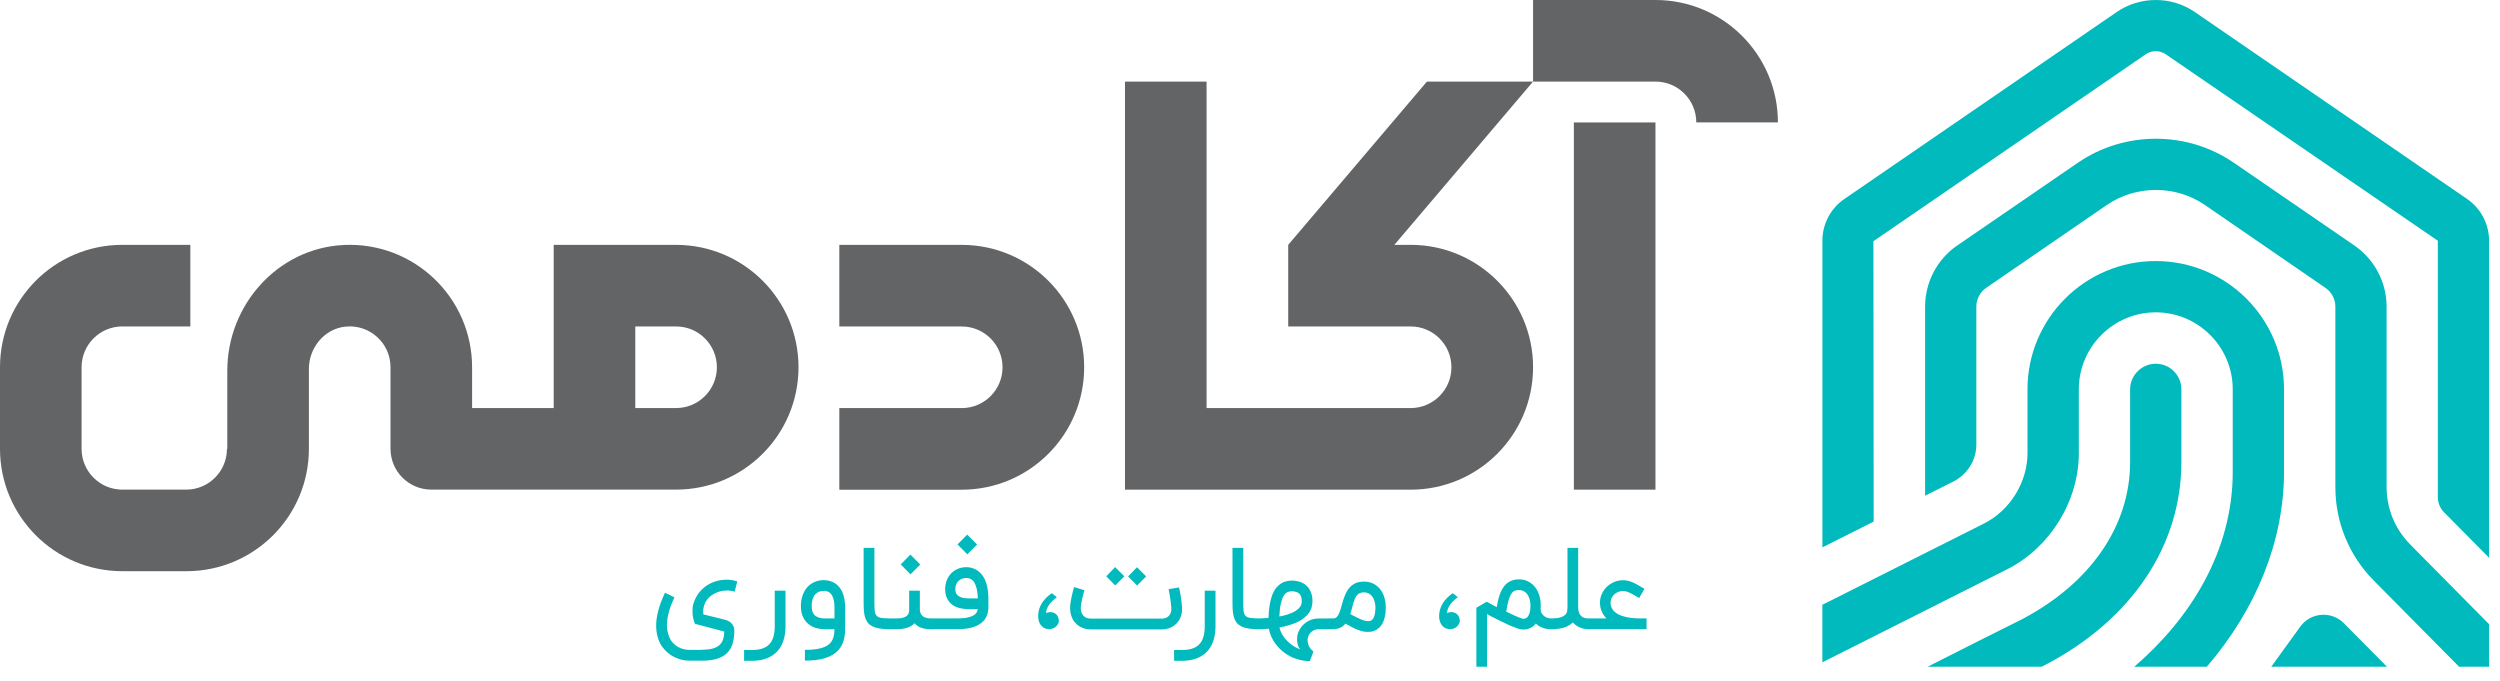
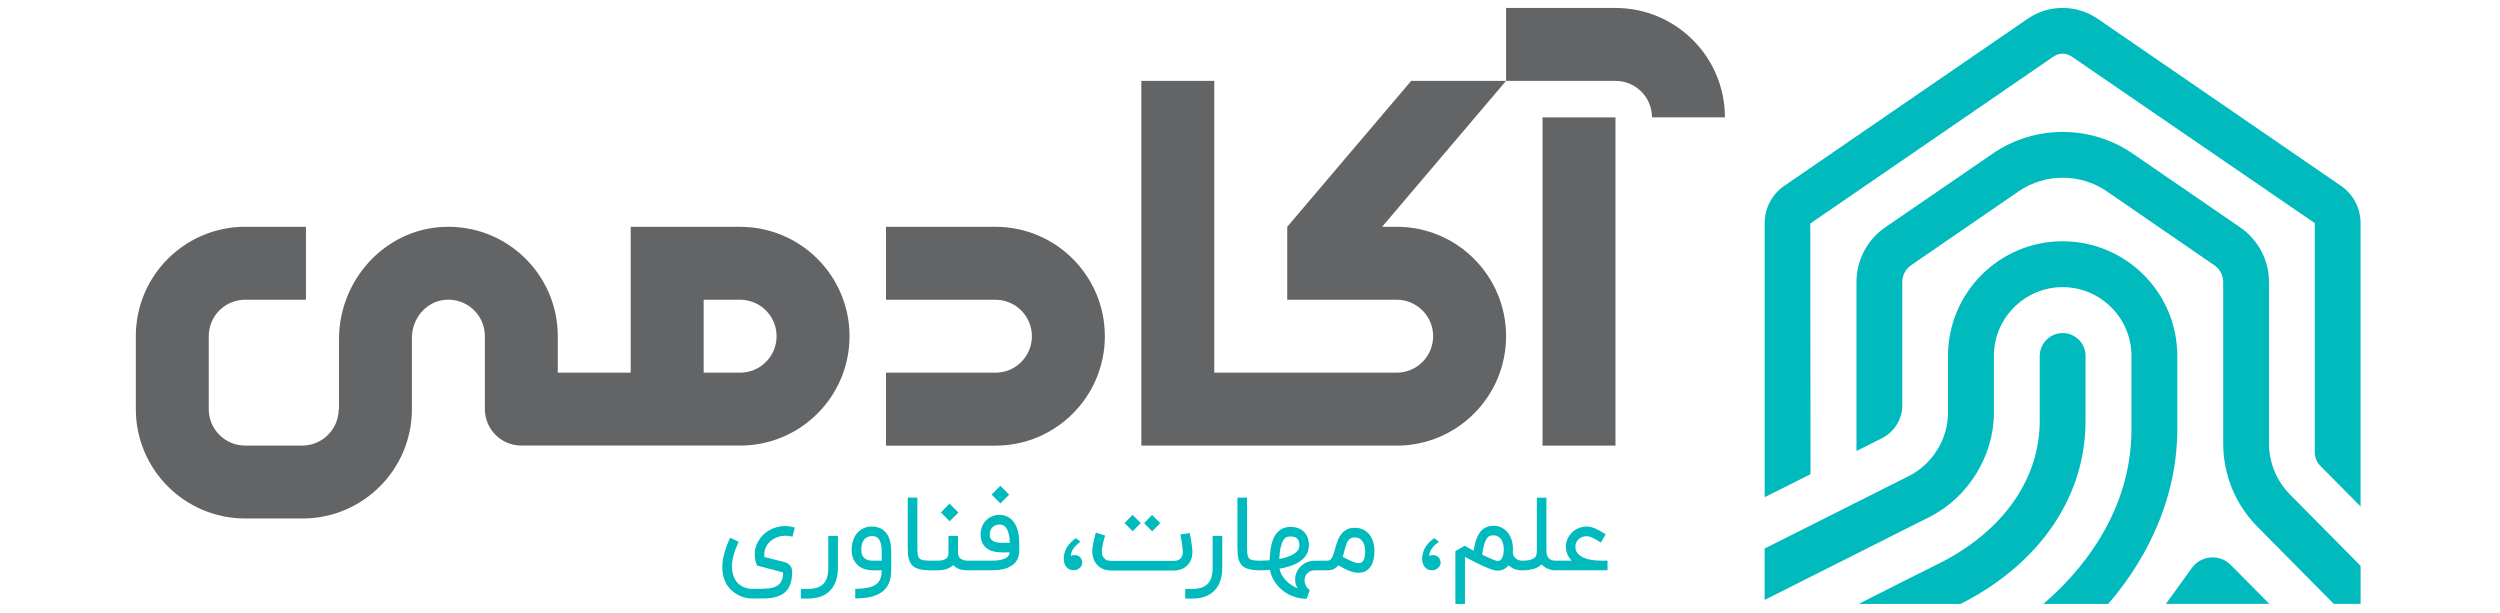
- <svg xmlns="http://www.w3.org/2000/svg" width="136" height="37" viewBox="0 0 136 37" fill="none">
-   <path d="M124.251 21.181V25.667C124.251 29.459 122.708 33.185 120.049 36.272H116.102C119.177 33.631 121.461 29.957 121.461 25.667V21.181C121.461 18.872 119.58 16.991 117.272 16.991C114.969 16.991 113.088 18.872 113.088 21.181V24.653C113.088 27.258 111.521 29.798 109.182 30.973L99.136 36.029V32.901L107.929 28.48C109.347 27.768 110.296 26.231 110.296 24.651V21.179C110.296 17.328 113.423 14.201 117.269 14.201C121.124 14.201 124.251 17.328 124.251 21.181Z" fill="#01BABD" />
-   <path d="M118.667 21.181V25.133C118.667 29.674 115.979 33.69 111.297 36.153C111.22 36.194 111.143 36.23 111.059 36.272H104.858C106.846 35.264 108.71 34.326 110.021 33.674C113.736 31.715 115.878 28.599 115.878 25.135V21.182C115.878 20.417 116.508 19.787 117.273 19.787C118.045 19.786 118.667 20.414 118.667 21.181Z" fill="#01BABD" />
-   <path d="M129.852 36.271H123.556L125.14 34.081C125.407 33.714 125.822 33.482 126.274 33.447C126.73 33.411 127.176 33.572 127.501 33.897L129.852 36.271Z" fill="#01BABD" />
-   <path d="M101.914 13.122L116.727 2.953C117.053 2.728 117.492 2.728 117.818 2.953L132.618 13.096V27.045C132.618 27.352 132.74 27.648 132.954 27.866L135.406 30.344V13.098C135.406 12.188 134.958 11.337 134.209 10.823L119.397 0.654C118.127 -0.218 116.42 -0.218 115.15 0.654L100.335 10.823C99.585 11.337 99.138 12.188 99.138 13.098V29.777L101.928 28.375L101.914 13.122Z" fill="#01BABD" />
-   <path d="M135.407 33.957V36.271H133.775L129.134 31.583C127.786 30.218 127.044 28.413 127.044 26.497V16.682C127.044 16.273 126.842 15.888 126.497 15.656L119.945 11.151C118.35 10.06 116.208 10.06 114.611 11.151L108.053 15.656C107.715 15.888 107.513 16.273 107.513 16.682V24.183C107.513 25.031 107.032 25.802 106.273 26.189L104.725 26.966V16.682C104.725 15.354 105.378 14.106 106.475 13.353L113.032 8.856C115.573 7.111 118.984 7.111 121.524 8.856L128.076 13.353C129.174 14.108 129.831 15.354 129.831 16.682V26.497C129.831 27.672 130.287 28.781 131.114 29.618L135.407 33.957Z" fill="#01BABD" />
-   <path d="M90.057 6.661H85.618V26.637H90.057V6.661Z" fill="#636466" />
-   <path d="M36.779 13.321H30.121V14.02V17.759V22.198H25.682V21.419V19.979C25.682 16.194 22.526 13.147 18.702 13.327C15.121 13.496 12.365 16.58 12.365 20.166V20.392V21.295V24.417H12.346C12.346 25.642 11.352 26.636 10.127 26.636H6.657C5.432 26.636 4.438 25.642 4.438 24.417V21.885V21.392V19.977C4.438 18.752 5.432 17.758 6.657 17.758H10.355V13.319H6.657C2.98 13.319 0 16.299 0 19.976V21.39V21.884V24.416C0 28.092 2.98 31.073 6.657 31.073H10.127C10.133 31.073 10.139 31.072 10.146 31.072V31.073C13.823 31.073 16.804 28.092 16.804 24.414V21.293V20.389V20.071C16.804 18.912 17.652 17.877 18.806 17.767C20.13 17.64 21.244 18.678 21.244 19.976V21.417V24.416C21.244 25.641 22.238 26.635 23.463 26.635H25.683H36.781C40.458 26.635 43.439 23.653 43.439 19.976C43.437 16.301 40.457 13.321 36.779 13.321ZM36.779 22.198H34.56V17.759H36.779C38.005 17.759 38.998 18.753 38.998 19.979C38.998 21.205 38.005 22.198 36.779 22.198Z" fill="#636466" />
-   <path d="M52.319 13.321H45.659V17.761H52.319C53.544 17.761 54.538 18.754 54.538 19.98C54.538 21.206 53.544 22.2 52.319 22.2H45.659V26.64H52.319C55.996 26.64 58.979 23.657 58.979 19.98C58.979 16.302 55.996 13.321 52.319 13.321Z" fill="#636466" />
-   <path d="M90.059 0H83.399V4.44H77.623L70.079 13.32V17.759H76.739C77.964 17.759 78.958 18.753 78.958 19.979C78.958 21.205 77.964 22.199 76.739 22.199H65.638V4.438H61.199V26.639H76.739C80.416 26.639 83.399 23.657 83.399 19.979C83.399 16.301 80.416 13.319 76.739 13.319H75.854L83.398 4.438H90.058C91.284 4.438 92.278 5.432 92.278 6.659H96.718C96.719 2.983 93.736 0 90.059 0Z" fill="#636466" />
-   <path d="M38.19 35.346C38.396 35.346 38.575 35.329 38.728 35.292C38.88 35.256 39.006 35.199 39.105 35.121C39.204 35.042 39.278 34.941 39.325 34.814C39.373 34.688 39.396 34.535 39.396 34.356C39.199 34.305 39.003 34.252 38.814 34.201C38.734 34.181 38.649 34.158 38.56 34.135C38.471 34.111 38.383 34.087 38.295 34.063C38.207 34.039 38.121 34.017 38.038 33.997C37.955 33.977 37.878 33.957 37.808 33.938C37.717 33.717 37.672 33.499 37.672 33.285C37.672 33.272 37.673 33.206 37.677 33.087C37.679 32.967 37.724 32.809 37.808 32.613C37.893 32.416 38.012 32.241 38.167 32.084C38.322 31.928 38.502 31.804 38.703 31.711C38.906 31.619 39.126 31.561 39.366 31.541C39.414 31.538 39.463 31.535 39.511 31.535C39.706 31.535 39.905 31.565 40.11 31.625L39.965 32.186C39.825 32.142 39.682 32.121 39.537 32.122C39.391 32.123 39.252 32.143 39.12 32.185C38.987 32.226 38.863 32.283 38.749 32.36C38.635 32.436 38.539 32.528 38.46 32.634C38.38 32.74 38.324 32.859 38.289 32.992C38.264 33.078 38.251 33.168 38.251 33.261C38.251 33.315 38.255 33.369 38.264 33.422L39.45 33.717C39.615 33.762 39.739 33.837 39.822 33.939C39.905 34.043 39.946 34.168 39.946 34.317C39.946 34.588 39.913 34.825 39.849 35.028C39.786 35.232 39.683 35.4 39.543 35.535C39.403 35.669 39.221 35.77 39 35.839C38.778 35.907 38.509 35.942 38.192 35.942H37.508C37.351 35.942 37.199 35.922 37.052 35.883C36.906 35.844 36.767 35.789 36.636 35.719C36.506 35.649 36.386 35.564 36.277 35.465C36.168 35.366 36.072 35.256 35.989 35.137C35.892 34.981 35.819 34.808 35.769 34.62C35.719 34.432 35.695 34.233 35.695 34.026C35.695 33.768 35.737 33.489 35.818 33.191C35.899 32.893 36.018 32.576 36.176 32.245C36.269 32.288 36.356 32.33 36.436 32.37C36.516 32.41 36.602 32.452 36.69 32.495C36.417 33.077 36.281 33.583 36.281 34.011C36.281 34.163 36.3 34.309 36.337 34.447C36.375 34.586 36.426 34.71 36.493 34.823C36.598 34.988 36.74 35.118 36.921 35.212C37.101 35.306 37.296 35.354 37.509 35.354H38.19V35.346ZM40.479 35.947V35.361H40.907C41.12 35.361 41.304 35.336 41.46 35.285C41.617 35.235 41.746 35.156 41.847 35.051C41.949 34.946 42.025 34.812 42.074 34.648C42.123 34.485 42.146 34.29 42.146 34.066V32.132H42.732V34.066C42.732 34.361 42.693 34.625 42.616 34.858C42.538 35.091 42.423 35.287 42.27 35.449C42.117 35.61 41.927 35.733 41.698 35.819C41.47 35.904 41.206 35.948 40.906 35.948H40.479V35.947ZM43.788 35.352C44.1 35.352 44.363 35.329 44.576 35.281C44.788 35.233 44.957 35.16 45.081 35.061C45.189 34.974 45.268 34.863 45.318 34.729C45.368 34.595 45.394 34.428 45.394 34.227H44.824C44.678 34.227 44.532 34.206 44.383 34.162C44.234 34.118 44.099 34.047 43.979 33.948C43.857 33.849 43.76 33.719 43.683 33.559C43.607 33.399 43.568 33.203 43.568 32.972C43.568 32.835 43.579 32.712 43.603 32.601C43.627 32.491 43.657 32.392 43.693 32.306C43.73 32.22 43.77 32.143 43.812 32.079C43.856 32.016 43.897 31.96 43.94 31.916C44.054 31.802 44.184 31.714 44.33 31.653C44.477 31.59 44.635 31.56 44.801 31.56C44.947 31.56 45.085 31.582 45.213 31.628C45.34 31.673 45.456 31.741 45.557 31.832C45.836 32.092 45.975 32.5 45.975 33.056V34.227C45.975 34.52 45.932 34.773 45.846 34.984C45.76 35.196 45.627 35.374 45.448 35.516C45.267 35.659 45.04 35.764 44.771 35.834C44.502 35.903 44.174 35.938 43.787 35.938V35.352H43.788ZM44.802 32.146C44.598 32.146 44.438 32.218 44.325 32.362C44.211 32.508 44.155 32.71 44.155 32.973C44.155 33.24 44.235 33.425 44.397 33.528C44.435 33.553 44.477 33.573 44.518 33.588C44.559 33.603 44.599 33.614 44.639 33.621C44.678 33.629 44.715 33.634 44.746 33.636C44.778 33.639 44.805 33.642 44.825 33.642H45.395V33.056C45.395 32.906 45.384 32.778 45.362 32.673C45.339 32.569 45.31 32.482 45.275 32.414C45.24 32.346 45.2 32.294 45.156 32.257C45.111 32.221 45.068 32.195 45.025 32.178C44.981 32.162 44.94 32.152 44.901 32.148C44.858 32.147 44.827 32.146 44.802 32.146ZM48.332 34.227C48.115 34.225 47.936 34.21 47.794 34.182C47.652 34.155 47.532 34.115 47.434 34.061C47.337 34.008 47.258 33.942 47.199 33.863C47.14 33.783 47.094 33.69 47.061 33.584C47.029 33.477 47.006 33.359 46.996 33.226C46.986 33.093 46.981 32.947 46.981 32.785V29.804H47.567V32.785C47.567 32.966 47.573 33.111 47.585 33.222C47.596 33.334 47.626 33.42 47.675 33.481C47.724 33.543 47.796 33.584 47.895 33.605C47.993 33.626 48.139 33.639 48.333 33.64V34.227H48.332ZM50.841 33.642V34.227H50.6C50.412 34.227 50.246 34.201 50.103 34.147C49.959 34.093 49.844 34.013 49.757 33.906C49.542 34.121 49.224 34.227 48.802 34.227H48.208V33.642H48.802C48.951 33.642 49.069 33.626 49.155 33.596C49.242 33.566 49.308 33.529 49.352 33.485C49.396 33.441 49.426 33.391 49.438 33.336C49.452 33.281 49.458 33.23 49.458 33.18V32.132H50.04V33.157C50.04 33.233 50.052 33.298 50.074 33.352C50.097 33.406 50.127 33.451 50.163 33.487C50.199 33.524 50.239 33.553 50.284 33.573C50.328 33.594 50.372 33.609 50.413 33.619C50.455 33.629 50.492 33.635 50.525 33.638C50.557 33.64 50.582 33.64 50.599 33.64H50.841V33.642ZM48.998 30.704L49.525 30.171L50.064 30.71L49.531 31.243L48.998 30.704ZM50.71 34.227V33.642H52.086C52.317 33.642 52.504 33.625 52.645 33.591C52.786 33.559 52.897 33.517 52.975 33.468C53.054 33.417 53.107 33.364 53.136 33.305C53.163 33.246 53.181 33.19 53.187 33.136H52.716C52.663 33.136 52.602 33.133 52.536 33.13C52.47 33.126 52.401 33.118 52.33 33.106C52.258 33.094 52.187 33.077 52.114 33.054C52.042 33.032 51.972 33.002 51.904 32.964C51.848 32.932 51.791 32.891 51.734 32.84C51.676 32.79 51.624 32.729 51.577 32.656C51.531 32.583 51.492 32.496 51.462 32.396C51.432 32.296 51.417 32.178 51.417 32.044C51.417 31.877 51.446 31.719 51.504 31.569C51.561 31.419 51.644 31.291 51.751 31.183C51.859 31.076 51.982 30.994 52.12 30.938C52.259 30.882 52.407 30.854 52.564 30.854C52.744 30.854 52.909 30.893 53.059 30.969C53.209 31.046 53.337 31.156 53.441 31.297C53.552 31.446 53.635 31.63 53.689 31.849C53.743 32.068 53.769 32.32 53.769 32.603V33.031C53.769 33.235 53.728 33.417 53.646 33.576C53.565 33.735 53.441 33.864 53.276 33.963C53 34.138 52.605 34.226 52.086 34.226H50.71V34.227ZM52.973 31.64C52.874 31.507 52.738 31.442 52.564 31.442C52.496 31.442 52.426 31.455 52.355 31.477C52.283 31.501 52.219 31.538 52.163 31.586C52.107 31.635 52.059 31.698 52.024 31.774C51.988 31.85 51.97 31.942 51.97 32.047C51.97 32.114 51.978 32.172 51.992 32.218C52.007 32.265 52.024 32.303 52.048 32.334C52.07 32.364 52.094 32.387 52.119 32.406C52.144 32.425 52.168 32.44 52.191 32.452C52.251 32.487 52.323 32.513 52.411 32.529C52.497 32.544 52.6 32.553 52.718 32.553H53.194C53.191 32.349 53.169 32.169 53.131 32.017C53.09 31.862 53.038 31.738 52.973 31.64ZM52.089 29.616L52.616 29.083L53.156 29.622L52.622 30.156L52.089 29.616ZM57.178 33.298C57.441 33.336 57.583 33.491 57.603 33.767C57.603 33.862 57.563 33.956 57.481 34.048C57.376 34.166 57.24 34.225 57.072 34.225C56.882 34.225 56.733 34.153 56.625 34.011C56.526 33.88 56.476 33.718 56.476 33.521C56.476 33.036 56.721 32.619 57.213 32.27C57.255 32.298 57.298 32.332 57.345 32.368C57.391 32.406 57.441 32.446 57.495 32.49C57.105 32.773 56.909 33.063 56.909 33.361C56.966 33.319 57.054 33.298 57.178 33.298ZM63.205 33.654C63.281 33.654 63.353 33.64 63.419 33.614C63.485 33.588 63.542 33.55 63.589 33.502C63.678 33.407 63.722 33.279 63.722 33.116V33.082C63.719 33.053 63.717 33.018 63.713 32.977C63.709 32.935 63.704 32.888 63.698 32.834C63.692 32.783 63.686 32.729 63.678 32.674C63.671 32.619 63.662 32.561 63.652 32.499C63.642 32.436 63.63 32.37 63.618 32.297C63.605 32.225 63.592 32.143 63.574 32.052L64.141 31.956C64.16 32.044 64.176 32.127 64.191 32.202C64.206 32.277 64.218 32.347 64.229 32.411C64.249 32.541 64.266 32.664 64.28 32.778C64.294 32.893 64.303 32.984 64.306 33.052V33.114C64.306 33.197 64.299 33.279 64.285 33.357C64.27 33.437 64.249 33.513 64.22 33.584C64.191 33.655 64.159 33.717 64.122 33.77C64.086 33.823 64.05 33.868 64.012 33.906C63.911 34.013 63.791 34.096 63.649 34.153C63.509 34.211 63.361 34.24 63.206 34.24H59.32C59.175 34.237 59.038 34.212 58.908 34.163C58.778 34.115 58.663 34.044 58.564 33.951C58.523 33.913 58.481 33.868 58.44 33.814C58.399 33.76 58.361 33.698 58.327 33.625C58.294 33.553 58.266 33.47 58.245 33.377C58.224 33.285 58.214 33.18 58.214 33.065C58.214 32.961 58.224 32.848 58.245 32.724C58.265 32.6 58.289 32.482 58.315 32.372C58.341 32.262 58.365 32.166 58.389 32.084C58.413 32.003 58.428 31.953 58.434 31.934L58.992 32.111C58.98 32.154 58.962 32.216 58.941 32.295C58.919 32.375 58.897 32.46 58.876 32.55C58.854 32.641 58.836 32.733 58.819 32.824C58.804 32.916 58.795 32.996 58.795 33.065C58.795 33.201 58.817 33.309 58.861 33.386C58.904 33.465 58.956 33.524 59.014 33.563C59.073 33.601 59.132 33.626 59.191 33.636C59.25 33.647 59.295 33.651 59.326 33.651H63.205V33.654ZM60.67 31.848L60.181 31.352L60.664 30.85L61.166 31.352L60.67 31.848ZM61.857 31.854L61.368 31.358L61.851 30.857L62.353 31.358L61.857 31.854ZM63.871 35.947V35.361H64.299C64.512 35.361 64.696 35.336 64.852 35.285C65.009 35.235 65.138 35.156 65.239 35.051C65.34 34.946 65.417 34.812 65.465 34.648C65.514 34.485 65.538 34.29 65.538 34.066V32.132H66.124V34.066C66.124 34.361 66.085 34.625 66.007 34.858C65.93 35.091 65.815 35.287 65.662 35.449C65.509 35.61 65.319 35.733 65.09 35.819C64.862 35.904 64.598 35.948 64.298 35.948H63.871V35.947ZM68.398 34.227C68.181 34.225 68.002 34.21 67.86 34.182C67.718 34.155 67.598 34.115 67.501 34.061C67.403 34.008 67.324 33.942 67.265 33.863C67.207 33.783 67.16 33.69 67.128 33.584C67.095 33.477 67.073 33.359 67.062 33.226C67.052 33.093 67.047 32.947 67.047 32.785V29.804H67.633V32.785C67.633 32.966 67.639 33.111 67.651 33.222C67.662 33.334 67.692 33.42 67.741 33.481C67.79 33.543 67.862 33.584 67.961 33.605C68.059 33.626 68.205 33.639 68.399 33.64V34.227H68.398ZM70.258 31.584C70.436 31.584 70.595 31.609 70.736 31.66C70.877 31.71 70.998 31.784 71.095 31.882C71.193 31.979 71.268 32.097 71.321 32.236C71.372 32.375 71.398 32.532 71.398 32.709C71.398 32.814 71.382 32.927 71.348 33.046C71.316 33.165 71.253 33.282 71.162 33.397C71.07 33.513 70.945 33.623 70.784 33.728C70.622 33.832 70.414 33.923 70.158 33.999C69.976 34.059 69.791 34.103 69.603 34.13C69.63 34.264 69.68 34.392 69.751 34.515C69.822 34.638 69.909 34.752 70.01 34.855C70.112 34.959 70.223 35.052 70.347 35.133C70.469 35.214 70.597 35.279 70.73 35.329C70.68 35.272 70.642 35.207 70.617 35.131C70.591 35.055 70.575 34.974 70.566 34.889C70.562 34.852 70.56 34.816 70.56 34.778C70.56 34.733 70.563 34.677 70.572 34.61C70.581 34.544 70.597 34.478 70.622 34.409C70.667 34.294 70.727 34.188 70.802 34.095C70.876 34.001 70.963 33.921 71.059 33.853C71.157 33.785 71.262 33.734 71.377 33.698C71.492 33.661 71.611 33.644 71.735 33.644H72.306V34.23H71.735C71.605 34.23 71.49 34.265 71.391 34.334C71.292 34.403 71.219 34.496 71.174 34.614C71.145 34.687 71.13 34.76 71.13 34.837C71.13 34.904 71.149 34.993 71.187 35.102C71.224 35.211 71.312 35.326 71.45 35.448L71.258 35.962C71.058 35.962 70.866 35.938 70.685 35.892C70.503 35.846 70.333 35.782 70.177 35.7C70.02 35.619 69.876 35.523 69.747 35.411C69.618 35.3 69.504 35.178 69.404 35.048C69.305 34.918 69.224 34.782 69.159 34.638C69.095 34.494 69.05 34.349 69.026 34.202C68.894 34.212 68.767 34.22 68.647 34.224C68.526 34.227 68.403 34.23 68.277 34.23V33.644C68.384 33.644 68.498 33.642 68.62 33.638C68.741 33.634 68.869 33.626 69.005 33.616C69.015 33.352 69.036 33.122 69.068 32.925C69.099 32.729 69.141 32.554 69.198 32.399C69.26 32.231 69.333 32.094 69.418 31.989C69.503 31.884 69.593 31.802 69.69 31.741C69.786 31.681 69.884 31.641 69.983 31.619C70.078 31.595 70.17 31.584 70.258 31.584ZM69.595 33.536C69.662 33.526 69.73 33.513 69.797 33.496C69.865 33.48 69.93 33.462 69.994 33.444C70.198 33.381 70.357 33.313 70.468 33.241C70.58 33.167 70.661 33.097 70.713 33.028C70.765 32.961 70.795 32.898 70.804 32.84C70.812 32.784 70.816 32.74 70.816 32.709C70.816 32.519 70.772 32.381 70.683 32.295C70.595 32.21 70.453 32.166 70.259 32.166C70.185 32.166 70.112 32.181 70.038 32.212C69.964 32.243 69.897 32.307 69.837 32.404C69.777 32.501 69.726 32.639 69.682 32.819C69.637 33.001 69.608 33.238 69.595 33.536ZM74.192 31.64C74.395 31.64 74.57 31.679 74.72 31.756C74.87 31.834 74.994 31.938 75.093 32.068C75.192 32.198 75.266 32.349 75.314 32.517C75.363 32.687 75.387 32.863 75.387 33.044C75.387 33.245 75.37 33.417 75.336 33.561C75.302 33.706 75.257 33.828 75.201 33.926C75.144 34.023 75.082 34.103 75.013 34.162C74.944 34.222 74.874 34.267 74.803 34.299C74.731 34.33 74.662 34.35 74.596 34.361C74.53 34.371 74.473 34.376 74.426 34.376C74.325 34.376 74.228 34.366 74.134 34.345C74.042 34.324 73.947 34.295 73.849 34.256C73.751 34.217 73.65 34.171 73.543 34.115C73.437 34.058 73.319 33.996 73.192 33.926C73.023 34.126 72.805 34.226 72.538 34.226H72.182V33.64H72.538C72.617 33.64 72.681 33.611 72.732 33.554C72.782 33.496 72.828 33.421 72.864 33.327C72.901 33.235 72.935 33.128 72.966 33.008C72.998 32.888 73.033 32.765 73.073 32.639C73.113 32.513 73.162 32.39 73.217 32.27C73.273 32.15 73.343 32.043 73.43 31.951C73.515 31.858 73.62 31.783 73.743 31.724C73.866 31.669 74.017 31.64 74.192 31.64ZM74.427 33.79C74.442 33.79 74.462 33.789 74.487 33.788C74.513 33.785 74.541 33.778 74.571 33.763C74.601 33.748 74.631 33.727 74.661 33.697C74.691 33.666 74.718 33.624 74.741 33.569C74.765 33.514 74.785 33.444 74.8 33.359C74.815 33.273 74.824 33.168 74.824 33.044C74.824 33.022 74.821 32.986 74.818 32.935C74.814 32.886 74.804 32.83 74.79 32.77C74.775 32.709 74.755 32.646 74.726 32.583C74.699 32.519 74.661 32.46 74.614 32.406C74.566 32.352 74.508 32.309 74.44 32.275C74.372 32.241 74.288 32.223 74.192 32.223C74.1 32.223 74.024 32.24 73.962 32.271C73.899 32.303 73.845 32.347 73.801 32.402C73.757 32.459 73.721 32.524 73.692 32.599C73.664 32.674 73.636 32.755 73.612 32.844C73.587 32.932 73.562 33.024 73.538 33.12C73.513 33.216 73.485 33.311 73.452 33.406C73.56 33.46 73.659 33.51 73.75 33.558C73.841 33.605 73.925 33.647 74.004 33.68C74.083 33.714 74.157 33.742 74.226 33.76C74.293 33.78 74.361 33.79 74.427 33.79ZM78.991 33.298C79.253 33.336 79.395 33.491 79.415 33.767C79.415 33.862 79.375 33.956 79.293 34.048C79.188 34.166 79.052 34.225 78.884 34.225C78.694 34.225 78.545 34.153 78.437 34.011C78.338 33.88 78.288 33.718 78.288 33.521C78.288 33.036 78.534 32.619 79.026 32.27C79.067 32.298 79.111 32.332 79.157 32.368C79.203 32.406 79.253 32.446 79.307 32.49C78.917 32.773 78.722 33.063 78.722 33.361C78.778 33.319 78.867 33.298 78.991 33.298ZM84.373 34.227C84.197 34.227 84.042 34.201 83.909 34.15C83.777 34.098 83.655 34.022 83.549 33.923C83.493 33.993 83.434 34.05 83.373 34.092C83.31 34.135 83.249 34.167 83.186 34.191C83.124 34.215 83.065 34.23 83.008 34.237C82.952 34.245 82.902 34.248 82.861 34.248C82.826 34.248 82.781 34.243 82.724 34.233C82.668 34.224 82.593 34.201 82.498 34.168C82.403 34.136 82.282 34.088 82.138 34.026C81.993 33.963 81.816 33.88 81.603 33.774C81.46 33.704 81.326 33.636 81.201 33.571C81.076 33.506 80.974 33.453 80.896 33.409V36.272H80.314V33.062L80.878 32.734C80.938 32.767 80.999 32.802 81.065 32.837C81.118 32.865 81.177 32.898 81.24 32.933C81.302 32.968 81.364 33.001 81.424 33.029C81.455 32.843 81.49 32.675 81.53 32.526C81.57 32.376 81.62 32.242 81.68 32.122C81.881 31.719 82.197 31.517 82.629 31.517C82.821 31.517 82.991 31.556 83.138 31.634C83.286 31.711 83.41 31.814 83.51 31.942C83.61 32.069 83.687 32.218 83.738 32.389C83.789 32.557 83.816 32.734 83.816 32.916C83.816 32.951 83.816 32.984 83.814 33.016C83.813 33.048 83.812 33.078 83.809 33.107C83.809 33.221 83.833 33.312 83.879 33.382C83.926 33.453 83.98 33.506 84.042 33.545C84.105 33.584 84.166 33.609 84.23 33.623C84.293 33.636 84.341 33.643 84.374 33.643H84.477V34.228H84.373V34.227ZM81.939 33.273C82.115 33.36 82.261 33.429 82.377 33.48C82.494 33.53 82.588 33.57 82.658 33.598C82.728 33.625 82.778 33.644 82.808 33.651C82.838 33.66 82.856 33.664 82.859 33.664C82.882 33.664 82.916 33.66 82.96 33.651C83.003 33.643 83.048 33.616 83.092 33.569C83.136 33.523 83.175 33.449 83.209 33.347C83.241 33.246 83.259 33.102 83.259 32.913C83.259 32.891 83.256 32.854 83.251 32.804C83.246 32.754 83.236 32.7 83.221 32.64C83.206 32.58 83.186 32.519 83.157 32.454C83.13 32.39 83.092 32.331 83.045 32.278C82.997 32.226 82.939 32.182 82.871 32.148C82.803 32.114 82.721 32.097 82.625 32.097C82.545 32.097 82.471 32.109 82.404 32.136C82.336 32.162 82.275 32.216 82.22 32.298C82.163 32.381 82.113 32.5 82.066 32.655C82.022 32.812 81.98 33.017 81.939 33.273ZM84.35 33.642H84.4C84.617 33.642 84.784 33.621 84.903 33.581C85.022 33.541 85.109 33.49 85.162 33.43C85.216 33.369 85.248 33.302 85.257 33.23C85.266 33.157 85.271 33.088 85.271 33.022V29.805H85.853V33.022C85.853 33.094 85.86 33.167 85.873 33.241C85.887 33.315 85.913 33.381 85.953 33.441C85.993 33.501 86.05 33.55 86.122 33.586C86.195 33.624 86.291 33.643 86.41 33.643H86.46V34.228H86.41C86.251 34.228 86.101 34.2 85.96 34.142C85.818 34.084 85.684 33.992 85.558 33.863C85.32 34.107 84.935 34.228 84.399 34.228H84.349V33.642H84.35ZM86.33 34.227V33.642H87.39C87.314 33.563 87.253 33.484 87.206 33.402C87.16 33.322 87.124 33.245 87.1 33.17C87.075 33.096 87.059 33.026 87.05 32.961C87.041 32.895 87.037 32.838 87.037 32.789C87.037 32.62 87.071 32.46 87.14 32.31C87.208 32.16 87.3 32.031 87.414 31.921C87.529 31.812 87.662 31.724 87.813 31.66C87.965 31.596 88.125 31.564 88.291 31.564C88.389 31.564 88.482 31.575 88.571 31.596C88.659 31.618 88.75 31.649 88.84 31.689C88.931 31.729 89.026 31.779 89.126 31.838C89.227 31.897 89.338 31.962 89.459 32.034L89.168 32.536C89.095 32.492 89.021 32.447 88.946 32.401C88.871 32.355 88.795 32.312 88.719 32.276C88.644 32.238 88.569 32.208 88.497 32.185C88.423 32.161 88.354 32.15 88.29 32.15C88.21 32.15 88.13 32.164 88.05 32.193C87.97 32.222 87.898 32.265 87.833 32.319C87.768 32.374 87.716 32.44 87.676 32.52C87.636 32.6 87.616 32.689 87.616 32.788C87.616 32.899 87.638 32.998 87.682 33.083C87.726 33.17 87.787 33.243 87.863 33.306C87.94 33.369 88.029 33.421 88.131 33.464C88.234 33.506 88.343 33.54 88.459 33.566C88.576 33.593 88.696 33.611 88.818 33.623C88.941 33.634 89.062 33.64 89.183 33.64H89.573V34.226H86.33V34.227Z" fill="#01BABD" />
+ <svg xmlns="http://www.w3.org/2000/svg" width="155" height="38" viewBox="0 0 155 38" fill="none">
+   <path d="M134.993 22.069V26.639C134.993 30.502 133.421 34.298 130.712 37.442H126.692C129.823 34.752 132.15 31.01 132.15 26.639V22.069C132.15 19.718 130.234 17.802 127.883 17.802C125.537 17.802 123.621 19.718 123.621 22.069V25.606C123.621 28.26 122.025 30.848 119.643 32.044L109.408 37.195V34.008L118.366 29.505C119.81 28.78 120.777 27.214 120.777 25.605V22.068C120.777 18.144 123.962 14.959 127.88 14.959C131.807 14.959 134.993 18.144 134.993 22.069Z" fill="#00BABE" />
+   <path d="M129.304 22.069V26.095C129.304 30.721 126.566 34.812 121.796 37.321C121.718 37.363 121.64 37.399 121.554 37.443H115.237C117.262 36.415 119.161 35.46 120.496 34.796C124.281 32.8 126.463 29.626 126.463 26.097V22.071C126.463 21.291 127.104 20.65 127.884 20.65C128.67 20.648 129.304 21.288 129.304 22.069Z" fill="#00BABE" />
+   <path d="M140.699 37.441H134.285L135.898 35.211C136.171 34.836 136.593 34.6 137.053 34.564C137.518 34.528 137.972 34.691 138.304 35.023L140.699 37.441Z" fill="#00BABE" />
+   <path d="M112.237 13.859L127.327 3.501C127.66 3.272 128.107 3.272 128.438 3.501L143.515 13.833V28.043C143.515 28.356 143.639 28.657 143.858 28.88L146.356 31.403V13.835C146.356 12.909 145.899 12.042 145.136 11.518L130.048 1.159C128.754 0.271 127.014 0.271 125.721 1.159L110.63 11.518C109.866 12.042 109.41 12.909 109.41 13.835V30.826L112.252 29.398L112.237 13.859Z" fill="#00BABE" />
+   <path d="M146.357 35.084V37.441H144.694L139.967 32.665C138.593 31.274 137.838 29.437 137.838 27.484V17.486C137.838 17.069 137.632 16.677 137.281 16.441L130.606 11.852C128.981 10.741 126.799 10.741 125.172 11.852L118.492 16.441C118.148 16.677 117.942 17.069 117.942 17.486V25.127C117.942 25.991 117.452 26.777 116.679 27.17L115.101 27.962V17.486C115.101 16.133 115.767 14.862 116.884 14.095L123.564 9.514C126.152 7.736 129.627 7.736 132.214 9.514L138.888 14.095C140.007 14.864 140.677 16.133 140.677 17.486V27.484C140.677 28.681 141.142 29.811 141.984 30.664L146.357 35.084Z" fill="#00BABE" />
+   <path d="M100.16 7.278H95.638V27.628H100.16V7.278Z" fill="#636466" />
+   <path d="M45.887 14.063H39.104V14.774V18.584V23.105H34.583V22.312V20.844C34.583 16.989 31.367 13.885 27.472 14.069C23.824 14.241 21.017 17.383 21.017 21.036V21.265V22.186V25.366H20.998C20.998 26.614 19.985 27.626 18.737 27.626H15.203C13.954 27.626 12.942 26.614 12.942 25.366V22.786V22.284V20.843C12.942 19.595 13.954 18.582 15.203 18.582H18.969V14.06H15.203C11.457 14.06 8.421 17.096 8.421 20.842V22.283V22.785V25.364C8.421 29.109 11.457 32.146 15.203 32.146H18.737C18.743 32.146 18.75 32.145 18.756 32.145V32.146C22.502 32.146 25.539 29.109 25.539 25.363V22.183V21.263V20.939C25.539 19.758 26.402 18.704 27.578 18.591C28.927 18.463 30.062 19.52 30.062 20.842V22.309V25.364C30.062 26.613 31.074 27.625 32.322 27.625H34.584H45.888C49.634 27.625 52.671 24.588 52.671 20.842C52.669 17.098 49.633 14.063 45.887 14.063ZM45.887 23.105H43.627V18.584H45.887C47.135 18.584 48.148 19.596 48.148 20.844C48.148 22.094 47.135 23.105 45.887 23.105Z" fill="#636466" />
+   <path d="M61.717 14.062H54.932V18.585H61.717C62.965 18.585 63.977 19.597 63.977 20.846C63.977 22.095 62.965 23.107 61.717 23.107H54.932V27.63H61.717C65.462 27.63 68.501 24.591 68.501 20.846C68.501 17.1 65.462 14.062 61.717 14.062Z" fill="#636466" />
+   <path d="M100.162 0.493H93.377V5.015H87.493L79.809 14.061V18.584H86.593C87.841 18.584 88.854 19.596 88.854 20.844C88.854 22.094 87.841 23.106 86.593 23.106H75.285V5.014H70.763V27.629H86.593C90.339 27.629 93.377 24.592 93.377 20.844C93.377 17.098 90.339 14.06 86.593 14.06H85.692L93.376 5.014H100.16C101.41 5.014 102.422 6.026 102.422 7.276H106.945C106.946 3.531 103.908 0.493 100.162 0.493Z" fill="#636466" />
+   <path d="M47.324 36.499C47.534 36.499 47.717 36.481 47.872 36.444C48.027 36.407 48.155 36.348 48.256 36.269C48.357 36.189 48.432 36.086 48.48 35.957C48.529 35.828 48.553 35.673 48.553 35.49C48.352 35.438 48.153 35.384 47.96 35.332C47.879 35.312 47.792 35.289 47.702 35.265C47.611 35.24 47.52 35.216 47.431 35.192C47.342 35.168 47.254 35.145 47.17 35.124C47.084 35.104 47.007 35.084 46.935 35.064C46.842 34.839 46.796 34.617 46.796 34.399C46.796 34.386 46.797 34.319 46.801 34.197C46.804 34.075 46.85 33.914 46.935 33.714C47.022 33.514 47.143 33.336 47.301 33.176C47.459 33.017 47.642 32.891 47.847 32.796C48.053 32.702 48.278 32.643 48.523 32.623C48.571 32.619 48.621 32.616 48.67 32.616C48.868 32.616 49.071 32.647 49.28 32.708L49.132 33.279C48.989 33.235 48.844 33.213 48.696 33.214C48.548 33.216 48.407 33.236 48.271 33.278C48.136 33.32 48.01 33.379 47.894 33.457C47.778 33.534 47.68 33.627 47.599 33.736C47.518 33.844 47.461 33.965 47.425 34.1C47.399 34.188 47.386 34.28 47.386 34.375C47.386 34.429 47.39 34.484 47.399 34.539L48.608 34.839C48.776 34.885 48.903 34.961 48.987 35.066C49.071 35.172 49.113 35.299 49.113 35.451C49.113 35.726 49.08 35.968 49.015 36.175C48.95 36.383 48.845 36.554 48.702 36.691C48.559 36.828 48.375 36.931 48.149 37.001C47.923 37.07 47.649 37.106 47.327 37.106H46.629C46.47 37.106 46.314 37.085 46.165 37.046C46.016 37.006 45.874 36.95 45.742 36.879C45.609 36.807 45.487 36.721 45.376 36.62C45.265 36.519 45.167 36.407 45.083 36.286C44.983 36.127 44.909 35.95 44.858 35.759C44.807 35.568 44.783 35.365 44.783 35.154C44.783 34.891 44.825 34.607 44.908 34.303C44.991 34 45.112 33.677 45.273 33.339C45.367 33.384 45.456 33.426 45.538 33.467C45.619 33.508 45.706 33.551 45.797 33.594C45.519 34.187 45.38 34.702 45.38 35.138C45.38 35.294 45.399 35.442 45.437 35.583C45.475 35.725 45.528 35.851 45.595 35.966C45.702 36.134 45.848 36.267 46.031 36.362C46.215 36.458 46.414 36.507 46.63 36.507H47.324V36.499ZM49.656 37.111V36.514H50.092C50.309 36.514 50.496 36.489 50.656 36.436C50.815 36.385 50.946 36.305 51.05 36.198C51.153 36.091 51.231 35.954 51.28 35.787C51.33 35.622 51.354 35.423 51.354 35.194V33.225H51.951V35.194C51.951 35.495 51.911 35.764 51.833 36.002C51.753 36.239 51.636 36.439 51.481 36.603C51.325 36.768 51.131 36.893 50.898 36.981C50.666 37.068 50.397 37.112 50.091 37.112H49.656V37.111ZM53.027 36.505C53.345 36.505 53.612 36.481 53.829 36.432C54.046 36.384 54.218 36.309 54.344 36.208C54.454 36.12 54.534 36.007 54.585 35.87C54.636 35.734 54.663 35.563 54.663 35.359H54.082C53.934 35.359 53.785 35.337 53.633 35.293C53.481 35.248 53.343 35.175 53.221 35.075C53.097 34.974 52.998 34.841 52.92 34.678C52.842 34.515 52.803 34.316 52.803 34.08C52.803 33.941 52.814 33.815 52.839 33.703C52.863 33.59 52.893 33.49 52.93 33.402C52.967 33.314 53.008 33.236 53.051 33.171C53.096 33.106 53.138 33.05 53.181 33.004C53.297 32.888 53.43 32.799 53.579 32.736C53.728 32.672 53.889 32.642 54.059 32.642C54.208 32.642 54.348 32.665 54.478 32.711C54.608 32.757 54.725 32.827 54.829 32.919C55.113 33.184 55.255 33.599 55.255 34.166V35.359C55.255 35.657 55.211 35.915 55.123 36.13C55.035 36.346 54.9 36.527 54.718 36.672C54.533 36.818 54.302 36.925 54.028 36.996C53.754 37.066 53.42 37.102 53.026 37.102V36.505H53.027ZM54.06 33.239C53.852 33.239 53.689 33.313 53.574 33.459C53.458 33.607 53.401 33.814 53.401 34.081C53.401 34.353 53.482 34.542 53.647 34.646C53.686 34.672 53.728 34.692 53.77 34.707C53.813 34.723 53.853 34.734 53.894 34.742C53.934 34.749 53.971 34.755 54.003 34.757C54.036 34.76 54.062 34.762 54.083 34.762H54.664V34.166C54.664 34.013 54.653 33.883 54.63 33.775C54.607 33.67 54.578 33.582 54.542 33.511C54.506 33.443 54.465 33.389 54.421 33.352C54.375 33.315 54.33 33.288 54.287 33.272C54.242 33.255 54.2 33.245 54.161 33.241C54.117 33.24 54.085 33.239 54.06 33.239ZM57.656 35.359C57.435 35.356 57.253 35.341 57.107 35.313C56.963 35.285 56.841 35.244 56.741 35.189C56.642 35.136 56.562 35.068 56.502 34.988C56.442 34.906 56.395 34.812 56.361 34.704C56.328 34.595 56.305 34.474 56.295 34.339C56.285 34.204 56.28 34.055 56.28 33.89V30.853H56.876V33.89C56.876 34.074 56.883 34.222 56.894 34.335C56.906 34.449 56.936 34.537 56.986 34.599C57.036 34.661 57.11 34.704 57.211 34.725C57.31 34.747 57.459 34.76 57.657 34.761V35.359H57.656ZM60.212 34.762V35.359H59.966C59.775 35.359 59.605 35.332 59.46 35.277C59.313 35.222 59.196 35.141 59.108 35.031C58.888 35.251 58.565 35.359 58.135 35.359H57.529V34.762H58.135C58.287 34.762 58.406 34.747 58.494 34.716C58.582 34.686 58.65 34.648 58.695 34.603C58.739 34.558 58.77 34.507 58.783 34.451C58.797 34.395 58.803 34.343 58.803 34.292V33.225H59.396V34.269C59.396 34.347 59.407 34.413 59.43 34.468C59.453 34.523 59.484 34.568 59.521 34.605C59.558 34.642 59.599 34.672 59.645 34.692C59.689 34.714 59.734 34.729 59.776 34.739C59.818 34.749 59.856 34.756 59.889 34.758C59.922 34.761 59.948 34.761 59.965 34.761H60.212V34.762ZM58.334 31.77L58.87 31.227L59.42 31.776L58.877 32.319L58.334 31.77ZM60.078 35.359V34.762H61.479C61.715 34.762 61.905 34.746 62.049 34.711C62.193 34.678 62.305 34.636 62.386 34.585C62.466 34.534 62.52 34.479 62.549 34.419C62.577 34.359 62.595 34.302 62.601 34.247H62.122C62.067 34.247 62.006 34.245 61.938 34.241C61.871 34.237 61.8 34.229 61.728 34.217C61.655 34.205 61.583 34.187 61.508 34.164C61.435 34.141 61.363 34.111 61.294 34.072C61.237 34.039 61.18 33.997 61.121 33.946C61.062 33.895 61.009 33.833 60.962 33.759C60.914 33.684 60.875 33.596 60.844 33.494C60.814 33.392 60.798 33.272 60.798 33.135C60.798 32.965 60.828 32.804 60.886 32.651C60.945 32.498 61.029 32.368 61.139 32.258C61.248 32.148 61.373 32.066 61.515 32.008C61.656 31.951 61.807 31.923 61.966 31.923C62.15 31.923 62.318 31.962 62.471 32.04C62.624 32.118 62.754 32.23 62.86 32.374C62.974 32.526 63.058 32.713 63.112 32.936C63.167 33.16 63.194 33.416 63.194 33.704V34.14C63.194 34.348 63.152 34.534 63.069 34.696C62.986 34.858 62.86 34.989 62.692 35.09C62.411 35.268 62.008 35.358 61.479 35.358H60.078V35.359ZM62.383 32.724C62.282 32.588 62.144 32.522 61.966 32.522C61.897 32.522 61.826 32.535 61.753 32.558C61.681 32.582 61.616 32.619 61.558 32.669C61.501 32.718 61.452 32.782 61.417 32.86C61.38 32.938 61.362 33.031 61.362 33.138C61.362 33.207 61.37 33.265 61.384 33.313C61.399 33.36 61.417 33.399 61.441 33.43C61.464 33.461 61.488 33.485 61.514 33.504C61.539 33.523 61.563 33.538 61.586 33.551C61.648 33.587 61.721 33.612 61.811 33.629C61.899 33.644 62.003 33.653 62.123 33.653H62.609C62.605 33.445 62.583 33.263 62.544 33.107C62.503 32.949 62.45 32.823 62.383 32.724ZM61.483 30.662L62.02 30.119L62.569 30.668L62.026 31.211L61.483 30.662ZM66.667 34.413C66.935 34.451 67.079 34.609 67.1 34.89C67.1 34.987 67.059 35.082 66.976 35.177C66.869 35.297 66.73 35.356 66.559 35.356C66.365 35.356 66.213 35.284 66.104 35.138C66.003 35.006 65.952 34.84 65.952 34.64C65.952 34.145 66.202 33.721 66.703 33.365C66.745 33.394 66.79 33.429 66.837 33.466C66.884 33.504 66.935 33.545 66.99 33.589C66.592 33.877 66.393 34.173 66.393 34.477C66.451 34.433 66.541 34.413 66.667 34.413ZM72.806 34.775C72.884 34.775 72.957 34.761 73.024 34.734C73.092 34.707 73.149 34.669 73.198 34.621C73.288 34.524 73.333 34.392 73.333 34.227V34.192C73.33 34.163 73.328 34.127 73.324 34.085C73.32 34.043 73.315 33.995 73.309 33.94C73.302 33.888 73.296 33.833 73.288 33.777C73.281 33.721 73.272 33.662 73.262 33.598C73.251 33.534 73.24 33.467 73.227 33.393C73.214 33.319 73.2 33.236 73.183 33.143L73.76 33.045C73.779 33.135 73.796 33.219 73.811 33.296C73.826 33.373 73.838 33.444 73.849 33.509C73.87 33.642 73.888 33.767 73.902 33.883C73.916 34 73.925 34.093 73.928 34.162V34.225C73.928 34.31 73.921 34.392 73.907 34.473C73.891 34.554 73.87 34.631 73.84 34.704C73.811 34.776 73.778 34.839 73.741 34.894C73.704 34.947 73.667 34.993 73.629 35.031C73.525 35.141 73.403 35.225 73.259 35.284C73.116 35.342 72.966 35.372 72.808 35.372H68.849C68.701 35.369 68.562 35.344 68.429 35.294C68.297 35.244 68.179 35.173 68.079 35.077C68.037 35.039 67.995 34.993 67.952 34.938C67.91 34.883 67.872 34.82 67.838 34.746C67.803 34.672 67.775 34.588 67.754 34.493C67.732 34.399 67.722 34.292 67.722 34.175C67.722 34.069 67.732 33.954 67.754 33.828C67.774 33.701 67.798 33.582 67.825 33.469C67.852 33.357 67.876 33.259 67.9 33.176C67.924 33.093 67.94 33.042 67.946 33.023L68.515 33.203C68.502 33.248 68.484 33.31 68.463 33.39C68.441 33.472 68.418 33.559 68.396 33.65C68.374 33.743 68.355 33.837 68.339 33.93C68.323 34.023 68.315 34.104 68.315 34.175C68.315 34.313 68.336 34.423 68.381 34.502C68.425 34.583 68.478 34.642 68.538 34.682C68.598 34.721 68.657 34.747 68.718 34.757C68.777 34.767 68.823 34.772 68.855 34.772H72.806V34.775ZM70.225 32.935L69.726 32.43L70.218 31.919L70.729 32.43L70.225 32.935ZM71.433 32.941L70.935 32.437L71.427 31.925L71.938 32.437L71.433 32.941ZM73.485 37.111V36.514H73.921C74.138 36.514 74.325 36.489 74.484 36.436C74.644 36.385 74.775 36.305 74.878 36.198C74.982 36.091 75.059 35.954 75.109 35.787C75.159 35.622 75.183 35.423 75.183 35.194V33.225H75.78V35.194C75.78 35.495 75.74 35.764 75.661 36.002C75.582 36.239 75.465 36.439 75.309 36.603C75.154 36.768 74.96 36.893 74.727 36.981C74.495 37.068 74.225 37.112 73.919 37.112H73.485V37.111ZM78.096 35.359C77.876 35.356 77.694 35.341 77.548 35.313C77.404 35.285 77.282 35.244 77.182 35.189C77.083 35.136 77.002 35.068 76.942 34.988C76.883 34.906 76.835 34.812 76.802 34.704C76.769 34.595 76.746 34.474 76.736 34.339C76.726 34.204 76.721 34.055 76.721 33.89V30.853H77.317V33.89C77.317 34.074 77.324 34.222 77.335 34.335C77.347 34.449 77.377 34.537 77.427 34.599C77.477 34.661 77.551 34.704 77.651 34.725C77.751 34.747 77.9 34.76 78.098 34.761V35.359H78.096ZM79.991 32.666C80.172 32.666 80.334 32.692 80.478 32.744C80.622 32.795 80.745 32.87 80.844 32.97C80.944 33.069 81.02 33.189 81.074 33.33C81.126 33.472 81.153 33.633 81.153 33.812C81.153 33.919 81.136 34.034 81.102 34.155C81.069 34.276 81.005 34.396 80.912 34.514C80.819 34.631 80.691 34.743 80.527 34.85C80.362 34.956 80.15 35.049 79.889 35.127C79.704 35.188 79.516 35.233 79.324 35.26C79.351 35.396 79.402 35.527 79.475 35.652C79.547 35.777 79.635 35.893 79.739 35.999C79.842 36.105 79.955 36.199 80.082 36.282C80.207 36.364 80.337 36.43 80.472 36.481C80.421 36.424 80.382 36.357 80.357 36.279C80.33 36.202 80.314 36.12 80.305 36.033C80.301 35.995 80.298 35.958 80.298 35.92C80.298 35.874 80.302 35.817 80.311 35.749C80.32 35.681 80.337 35.614 80.362 35.544C80.408 35.426 80.469 35.319 80.546 35.224C80.621 35.128 80.709 35.047 80.807 34.978C80.907 34.909 81.014 34.857 81.131 34.82C81.248 34.783 81.369 34.765 81.496 34.765H82.077V35.361H81.496C81.363 35.361 81.246 35.397 81.145 35.467C81.044 35.537 80.97 35.633 80.924 35.753C80.895 35.827 80.88 35.902 80.88 35.98C80.88 36.049 80.899 36.139 80.937 36.25C80.975 36.361 81.065 36.478 81.205 36.602L81.01 37.126C80.806 37.126 80.611 37.102 80.426 37.055C80.241 37.008 80.068 36.943 79.908 36.86C79.749 36.777 79.602 36.679 79.471 36.565C79.34 36.452 79.224 36.328 79.121 36.195C79.021 36.063 78.938 35.924 78.872 35.777C78.807 35.63 78.761 35.483 78.737 35.333C78.601 35.344 78.473 35.351 78.35 35.355C78.227 35.359 78.102 35.361 77.973 35.361V34.765C78.082 34.765 78.198 34.762 78.322 34.758C78.446 34.755 78.576 34.747 78.715 34.737C78.725 34.468 78.747 34.233 78.779 34.033C78.81 33.833 78.854 33.654 78.911 33.496C78.975 33.325 79.049 33.186 79.136 33.079C79.222 32.972 79.314 32.888 79.412 32.827C79.51 32.766 79.61 32.725 79.711 32.702C79.808 32.678 79.902 32.666 79.991 32.666ZM79.315 34.655C79.384 34.645 79.453 34.631 79.522 34.614C79.591 34.598 79.657 34.58 79.722 34.561C79.93 34.497 80.092 34.428 80.205 34.354C80.319 34.279 80.402 34.208 80.455 34.138C80.507 34.069 80.538 34.005 80.547 33.946C80.556 33.889 80.56 33.844 80.56 33.812C80.56 33.619 80.515 33.478 80.425 33.39C80.334 33.304 80.19 33.259 79.992 33.259C79.917 33.259 79.842 33.274 79.767 33.306C79.692 33.338 79.624 33.403 79.563 33.501C79.501 33.601 79.449 33.741 79.405 33.925C79.359 34.109 79.329 34.352 79.315 34.655ZM83.999 32.724C84.205 32.724 84.383 32.763 84.537 32.842C84.689 32.921 84.816 33.027 84.916 33.16C85.017 33.292 85.092 33.445 85.142 33.617C85.192 33.789 85.216 33.969 85.216 34.154C85.216 34.358 85.198 34.534 85.164 34.681C85.129 34.828 85.084 34.952 85.026 35.052C84.969 35.151 84.905 35.233 84.835 35.293C84.765 35.354 84.693 35.4 84.621 35.432C84.548 35.464 84.478 35.484 84.41 35.495C84.343 35.506 84.285 35.511 84.237 35.511C84.134 35.511 84.035 35.501 83.94 35.479C83.846 35.457 83.749 35.428 83.649 35.388C83.55 35.349 83.446 35.302 83.338 35.244C83.23 35.187 83.11 35.123 82.98 35.052C82.808 35.256 82.586 35.358 82.314 35.358H81.951V34.761H82.314C82.394 34.761 82.46 34.732 82.512 34.673C82.563 34.614 82.609 34.538 82.646 34.442C82.684 34.348 82.718 34.239 82.75 34.117C82.782 33.995 82.818 33.87 82.859 33.741C82.899 33.612 82.949 33.487 83.005 33.365C83.063 33.242 83.134 33.134 83.222 33.04C83.309 32.945 83.416 32.869 83.541 32.809C83.667 32.753 83.82 32.724 83.999 32.724ZM84.238 34.914C84.254 34.914 84.274 34.913 84.299 34.911C84.326 34.909 84.354 34.901 84.385 34.886C84.415 34.871 84.446 34.849 84.477 34.818C84.507 34.788 84.534 34.744 84.558 34.688C84.582 34.632 84.603 34.561 84.618 34.474C84.633 34.387 84.642 34.28 84.642 34.154C84.642 34.131 84.64 34.094 84.636 34.043C84.632 33.992 84.622 33.936 84.608 33.875C84.593 33.812 84.572 33.749 84.543 33.684C84.515 33.619 84.477 33.559 84.428 33.504C84.38 33.449 84.321 33.404 84.251 33.37C84.182 33.336 84.097 33.318 83.999 33.318C83.905 33.318 83.828 33.334 83.764 33.366C83.7 33.399 83.645 33.444 83.601 33.5C83.556 33.557 83.519 33.624 83.49 33.7C83.46 33.777 83.432 33.859 83.408 33.95C83.383 34.039 83.357 34.134 83.333 34.231C83.307 34.329 83.278 34.426 83.245 34.523C83.355 34.577 83.455 34.628 83.548 34.677C83.641 34.725 83.727 34.767 83.807 34.802C83.888 34.836 83.963 34.864 84.033 34.883C84.102 34.904 84.171 34.914 84.238 34.914ZM88.887 34.413C89.155 34.451 89.299 34.609 89.319 34.89C89.319 34.987 89.278 35.082 89.195 35.177C89.088 35.297 88.949 35.356 88.778 35.356C88.585 35.356 88.433 35.284 88.323 35.138C88.223 35.006 88.172 34.84 88.172 34.64C88.172 34.145 88.421 33.721 88.922 33.365C88.965 33.394 89.009 33.429 89.056 33.466C89.104 33.504 89.155 33.545 89.209 33.589C88.812 33.877 88.613 34.173 88.613 34.477C88.67 34.433 88.761 34.413 88.887 34.413ZM94.369 35.359C94.191 35.359 94.033 35.332 93.898 35.28C93.763 35.228 93.639 35.15 93.53 35.049C93.473 35.12 93.413 35.178 93.351 35.221C93.287 35.265 93.224 35.298 93.161 35.322C93.097 35.346 93.037 35.361 92.98 35.369C92.922 35.377 92.871 35.381 92.829 35.381C92.793 35.381 92.748 35.376 92.69 35.365C92.633 35.355 92.556 35.332 92.459 35.299C92.362 35.266 92.24 35.217 92.094 35.154C91.946 35.09 91.764 35.006 91.548 34.897C91.402 34.826 91.266 34.757 91.138 34.691C91.011 34.624 90.908 34.57 90.827 34.525V37.442H90.234V34.172L90.81 33.838C90.871 33.871 90.933 33.907 90.999 33.942C91.054 33.972 91.114 34.005 91.178 34.041C91.242 34.076 91.304 34.109 91.365 34.139C91.397 33.949 91.433 33.778 91.474 33.626C91.515 33.473 91.566 33.337 91.627 33.214C91.831 32.804 92.153 32.599 92.593 32.599C92.788 32.599 92.962 32.638 93.112 32.717C93.263 32.796 93.389 32.901 93.491 33.031C93.593 33.161 93.671 33.313 93.723 33.486C93.775 33.658 93.802 33.838 93.802 34.023C93.802 34.058 93.802 34.093 93.801 34.125C93.799 34.158 93.798 34.188 93.796 34.218C93.796 34.334 93.82 34.427 93.867 34.498C93.914 34.57 93.969 34.624 94.033 34.664C94.097 34.704 94.159 34.729 94.224 34.743C94.288 34.757 94.338 34.764 94.371 34.764H94.475V35.36H94.369V35.359ZM91.891 34.387C92.069 34.475 92.218 34.545 92.337 34.598C92.456 34.649 92.551 34.69 92.623 34.718C92.694 34.746 92.745 34.765 92.776 34.772C92.806 34.781 92.824 34.785 92.828 34.785C92.851 34.785 92.885 34.781 92.93 34.772C92.975 34.764 93.02 34.737 93.065 34.688C93.11 34.641 93.149 34.566 93.184 34.463C93.217 34.359 93.235 34.213 93.235 34.02C93.235 33.997 93.232 33.96 93.227 33.909C93.222 33.858 93.212 33.803 93.196 33.742C93.181 33.681 93.161 33.619 93.131 33.552C93.103 33.487 93.065 33.427 93.017 33.374C92.968 33.32 92.909 33.276 92.839 33.241C92.77 33.207 92.686 33.189 92.59 33.189C92.508 33.189 92.433 33.202 92.364 33.228C92.295 33.255 92.233 33.31 92.176 33.394C92.119 33.478 92.068 33.599 92.019 33.758C91.975 33.917 91.932 34.126 91.891 34.387ZM94.346 34.762H94.397C94.618 34.762 94.789 34.742 94.91 34.701C95.031 34.66 95.119 34.608 95.174 34.547C95.229 34.484 95.261 34.417 95.271 34.343C95.28 34.269 95.285 34.199 95.285 34.131V30.854H95.878V34.131C95.878 34.205 95.884 34.279 95.898 34.354C95.912 34.429 95.939 34.497 95.98 34.558C96.02 34.619 96.078 34.669 96.152 34.706C96.226 34.744 96.324 34.764 96.445 34.764H96.496V35.36H96.445C96.283 35.36 96.13 35.331 95.986 35.272C95.842 35.214 95.706 35.119 95.577 34.988C95.335 35.236 94.942 35.36 94.396 35.36H94.345V34.762H94.346ZM96.364 35.359V34.762H97.443C97.366 34.682 97.303 34.602 97.256 34.519C97.209 34.437 97.172 34.358 97.148 34.282C97.122 34.206 97.106 34.135 97.097 34.069C97.088 34.002 97.084 33.944 97.084 33.894C97.084 33.722 97.118 33.559 97.188 33.406C97.257 33.253 97.352 33.121 97.468 33.009C97.585 32.898 97.72 32.809 97.874 32.744C98.029 32.679 98.192 32.646 98.361 32.646C98.461 32.646 98.555 32.657 98.646 32.679C98.736 32.7 98.828 32.732 98.92 32.773C99.013 32.814 99.11 32.865 99.212 32.925C99.314 32.985 99.427 33.051 99.551 33.125L99.254 33.636C99.18 33.592 99.105 33.546 99.028 33.499C98.952 33.452 98.874 33.408 98.797 33.371C98.721 33.333 98.644 33.302 98.571 33.278C98.495 33.254 98.425 33.242 98.36 33.242C98.279 33.242 98.197 33.258 98.115 33.287C98.034 33.316 97.961 33.36 97.895 33.415C97.829 33.471 97.775 33.538 97.734 33.62C97.693 33.701 97.673 33.792 97.673 33.893C97.673 34.006 97.696 34.107 97.74 34.194C97.785 34.282 97.848 34.357 97.925 34.42C98.003 34.484 98.094 34.538 98.198 34.581C98.303 34.624 98.414 34.659 98.532 34.686C98.651 34.712 98.773 34.732 98.898 34.743C99.023 34.755 99.147 34.761 99.269 34.761H99.667V35.358H96.364V35.359Z" fill="#00BABE" />
</svg>
